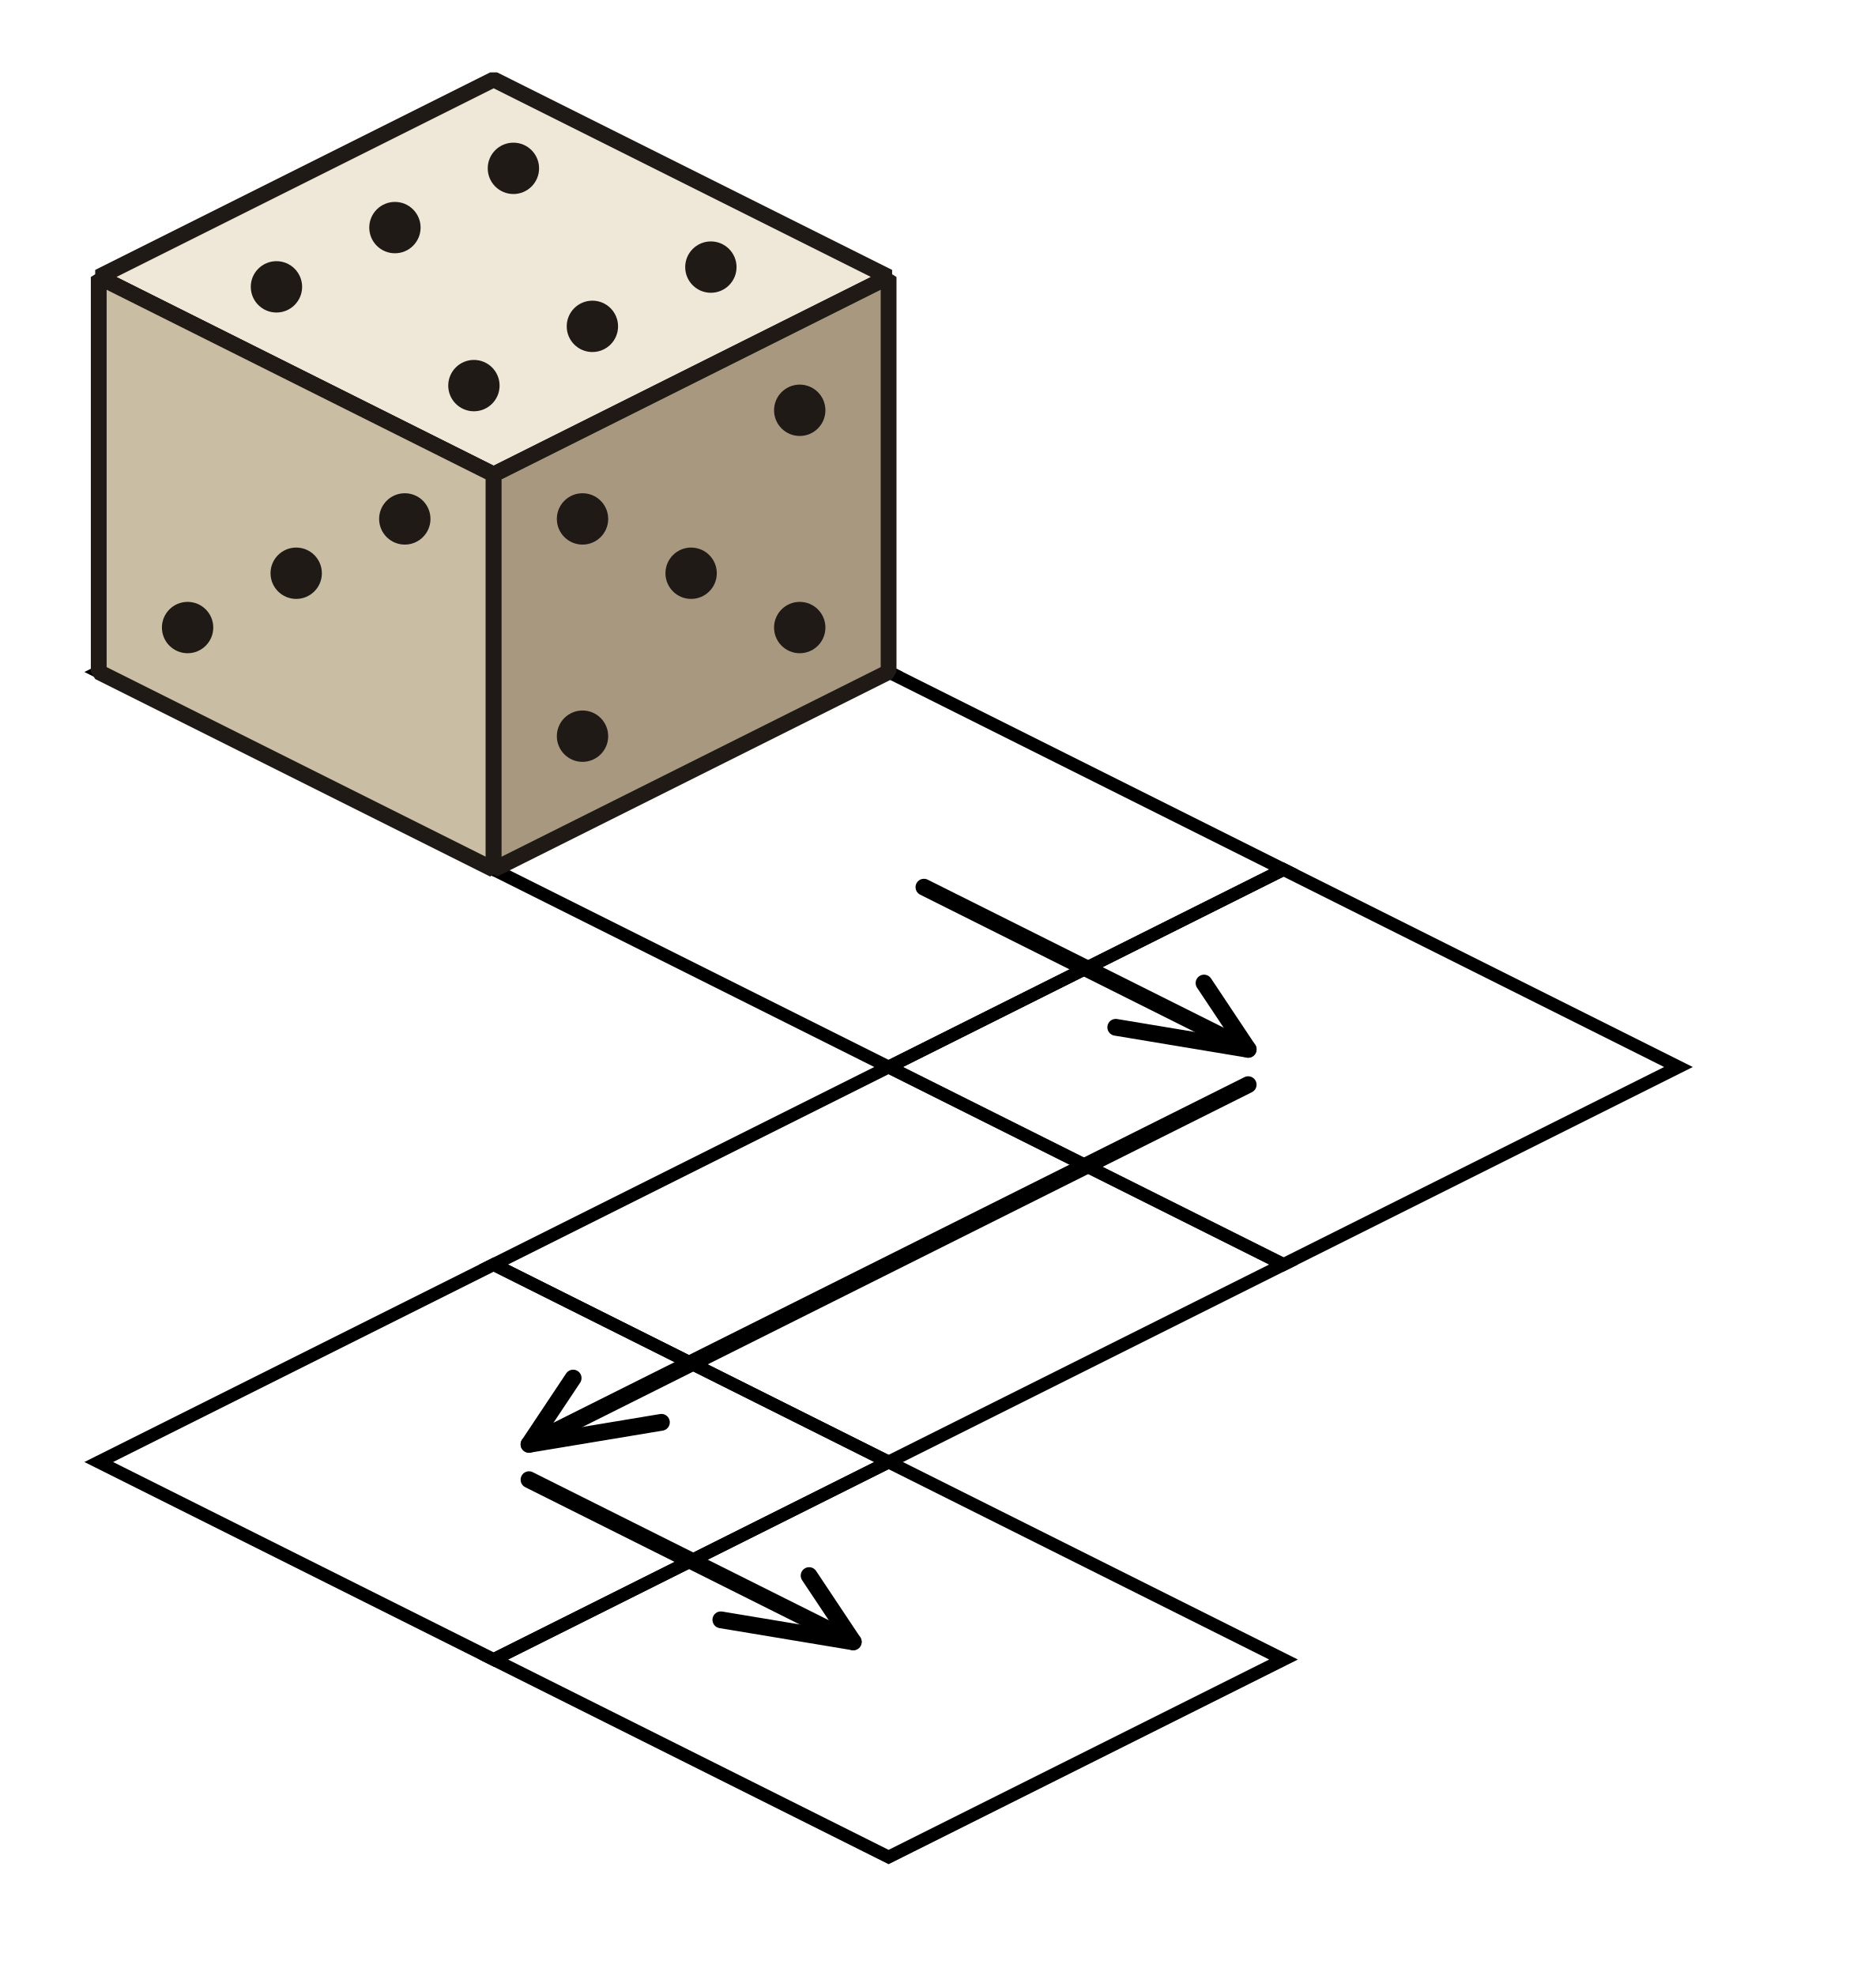
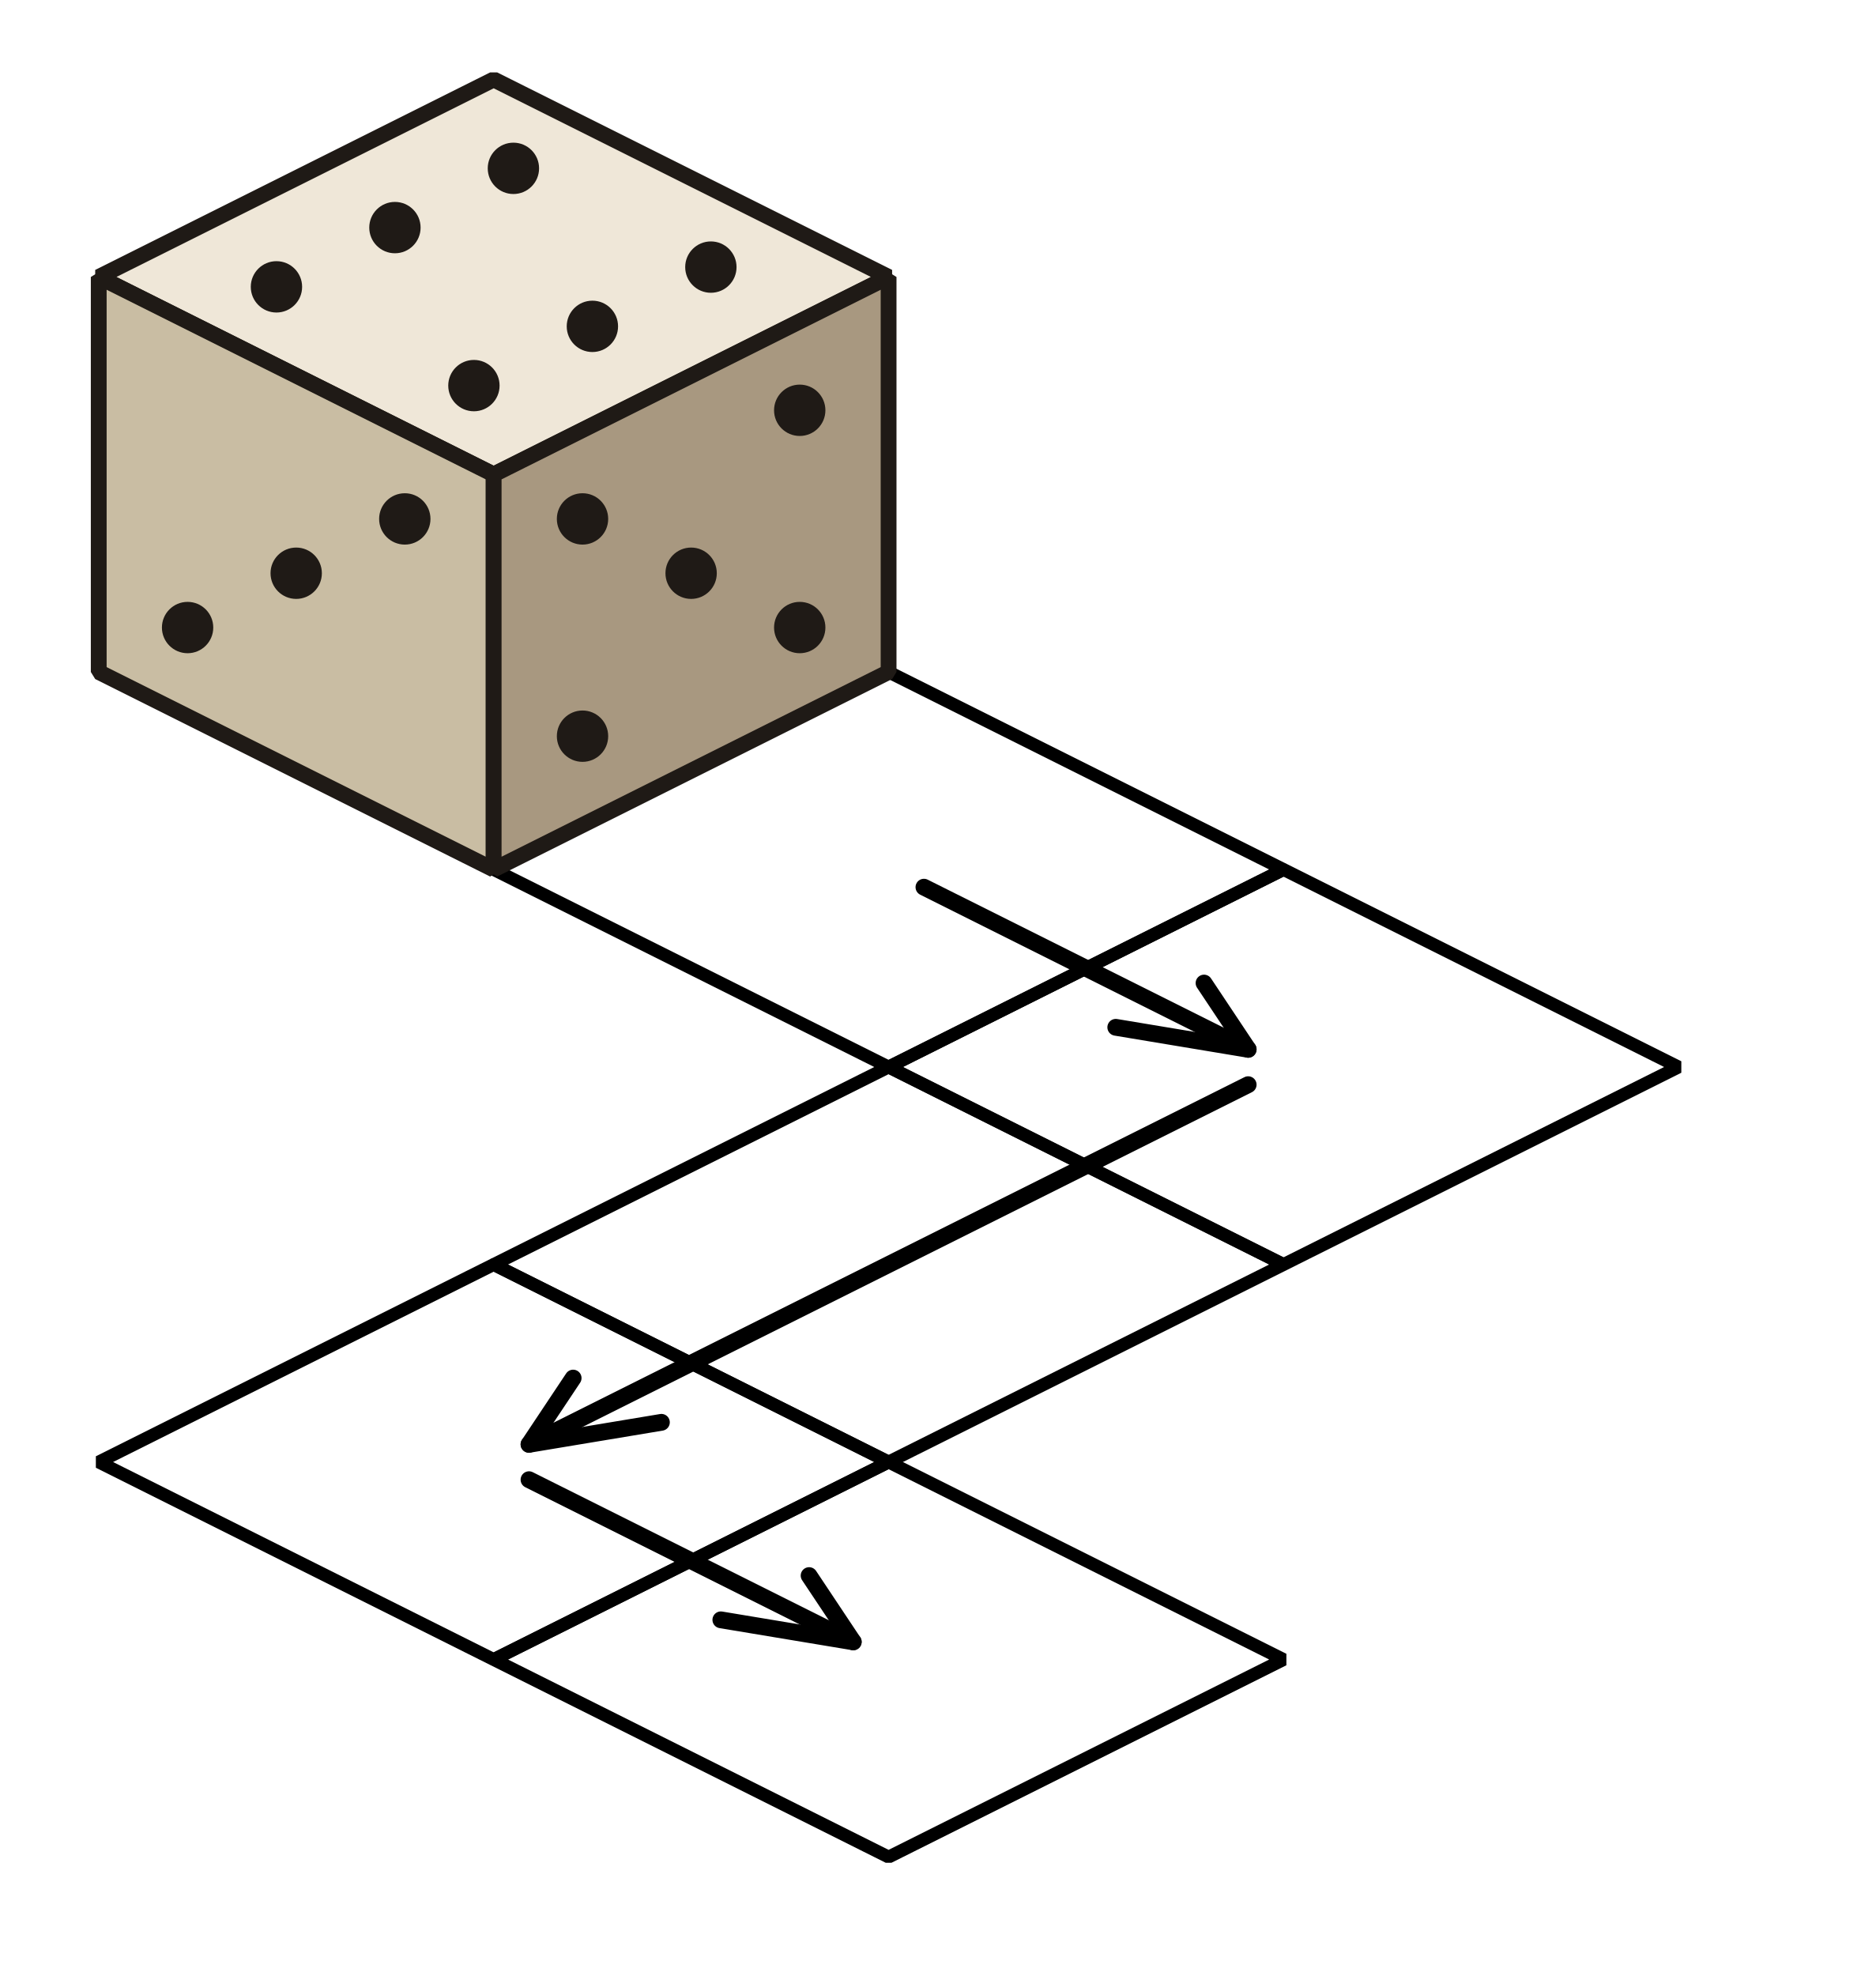
<svg xmlns="http://www.w3.org/2000/svg" fill="currentColor" viewBox="40 -8 190 200" width="320" height="337" font-family="'Latin Modern Roman', Georgia, 'Times New Roman', serif">
-   <g stroke="currentColor" stroke-width="1.3" fill="none" stroke-linejoin="miter">
+   <g stroke="currentColor" stroke-width="1.3" fill="none" stroke-linejoin="bevel">
    <polygon points="90,40 130,60 90,80 50,60" />
    <polygon points="130,60 170,80 130,100 90,80" />
    <polygon points="170,80 210,100 170,120 130,100" />
    <polygon points="130,100 170,120 130,140 90,120" />
    <polygon points="90,120 130,140 90,160 50,140" />
    <polygon points="130,140 170,160 130,180 90,160" />
  </g>
  <g stroke="currentColor" stroke-width="1.7" fill="none" stroke-linecap="round" stroke-linejoin="round">
    <line x1="133.58" y1="81.79" x2="166.42" y2="98.21" />
    <polyline points="153.01,95.98 166.42,98.21 161.95,91.5" />
    <line x1="166.42" y1="101.79" x2="93.58" y2="138.21" />
    <polyline points="106.99,135.98 93.58,138.21 98.05,131.5" />
    <line x1="93.58" y1="141.79" x2="126.42" y2="158.21" />
    <polyline points="113.01,155.98 126.42,158.21 121.95,151.5" />
  </g>
  <g stroke="#1f1a16" stroke-width="1.6" stroke-linejoin="bevel">
    <polygon points="90,0 130,20 90,40 50,20" fill="#efe7d8" />
    <polygon points="50,20 90,40 90,80 50,60" fill="#c9bda3" />
    <polygon points="90,40 130,20 130,60 90,80" fill="#a89880" />
  </g>
  <g fill="#1f1a16" stroke="none">
    <circle cx="92" cy="9" r="2.6" />
    <circle cx="80" cy="15" r="2.6" />
    <circle cx="68" cy="21" r="2.6" />
    <circle cx="112" cy="19" r="2.6" />
    <circle cx="100" cy="25" r="2.6" />
    <circle cx="88" cy="31" r="2.6" />
    <circle cx="59" cy="55.5" r="2.6" />
    <circle cx="70" cy="50" r="2.6" />
    <circle cx="81" cy="44.5" r="2.6" />
    <circle cx="99" cy="44.5" r="2.6" />
    <circle cx="99" cy="66.5" r="2.6" />
    <circle cx="110" cy="50" r="2.6" />
    <circle cx="121" cy="33.5" r="2.6" />
    <circle cx="121" cy="55.5" r="2.6" />
  </g>
</svg>
